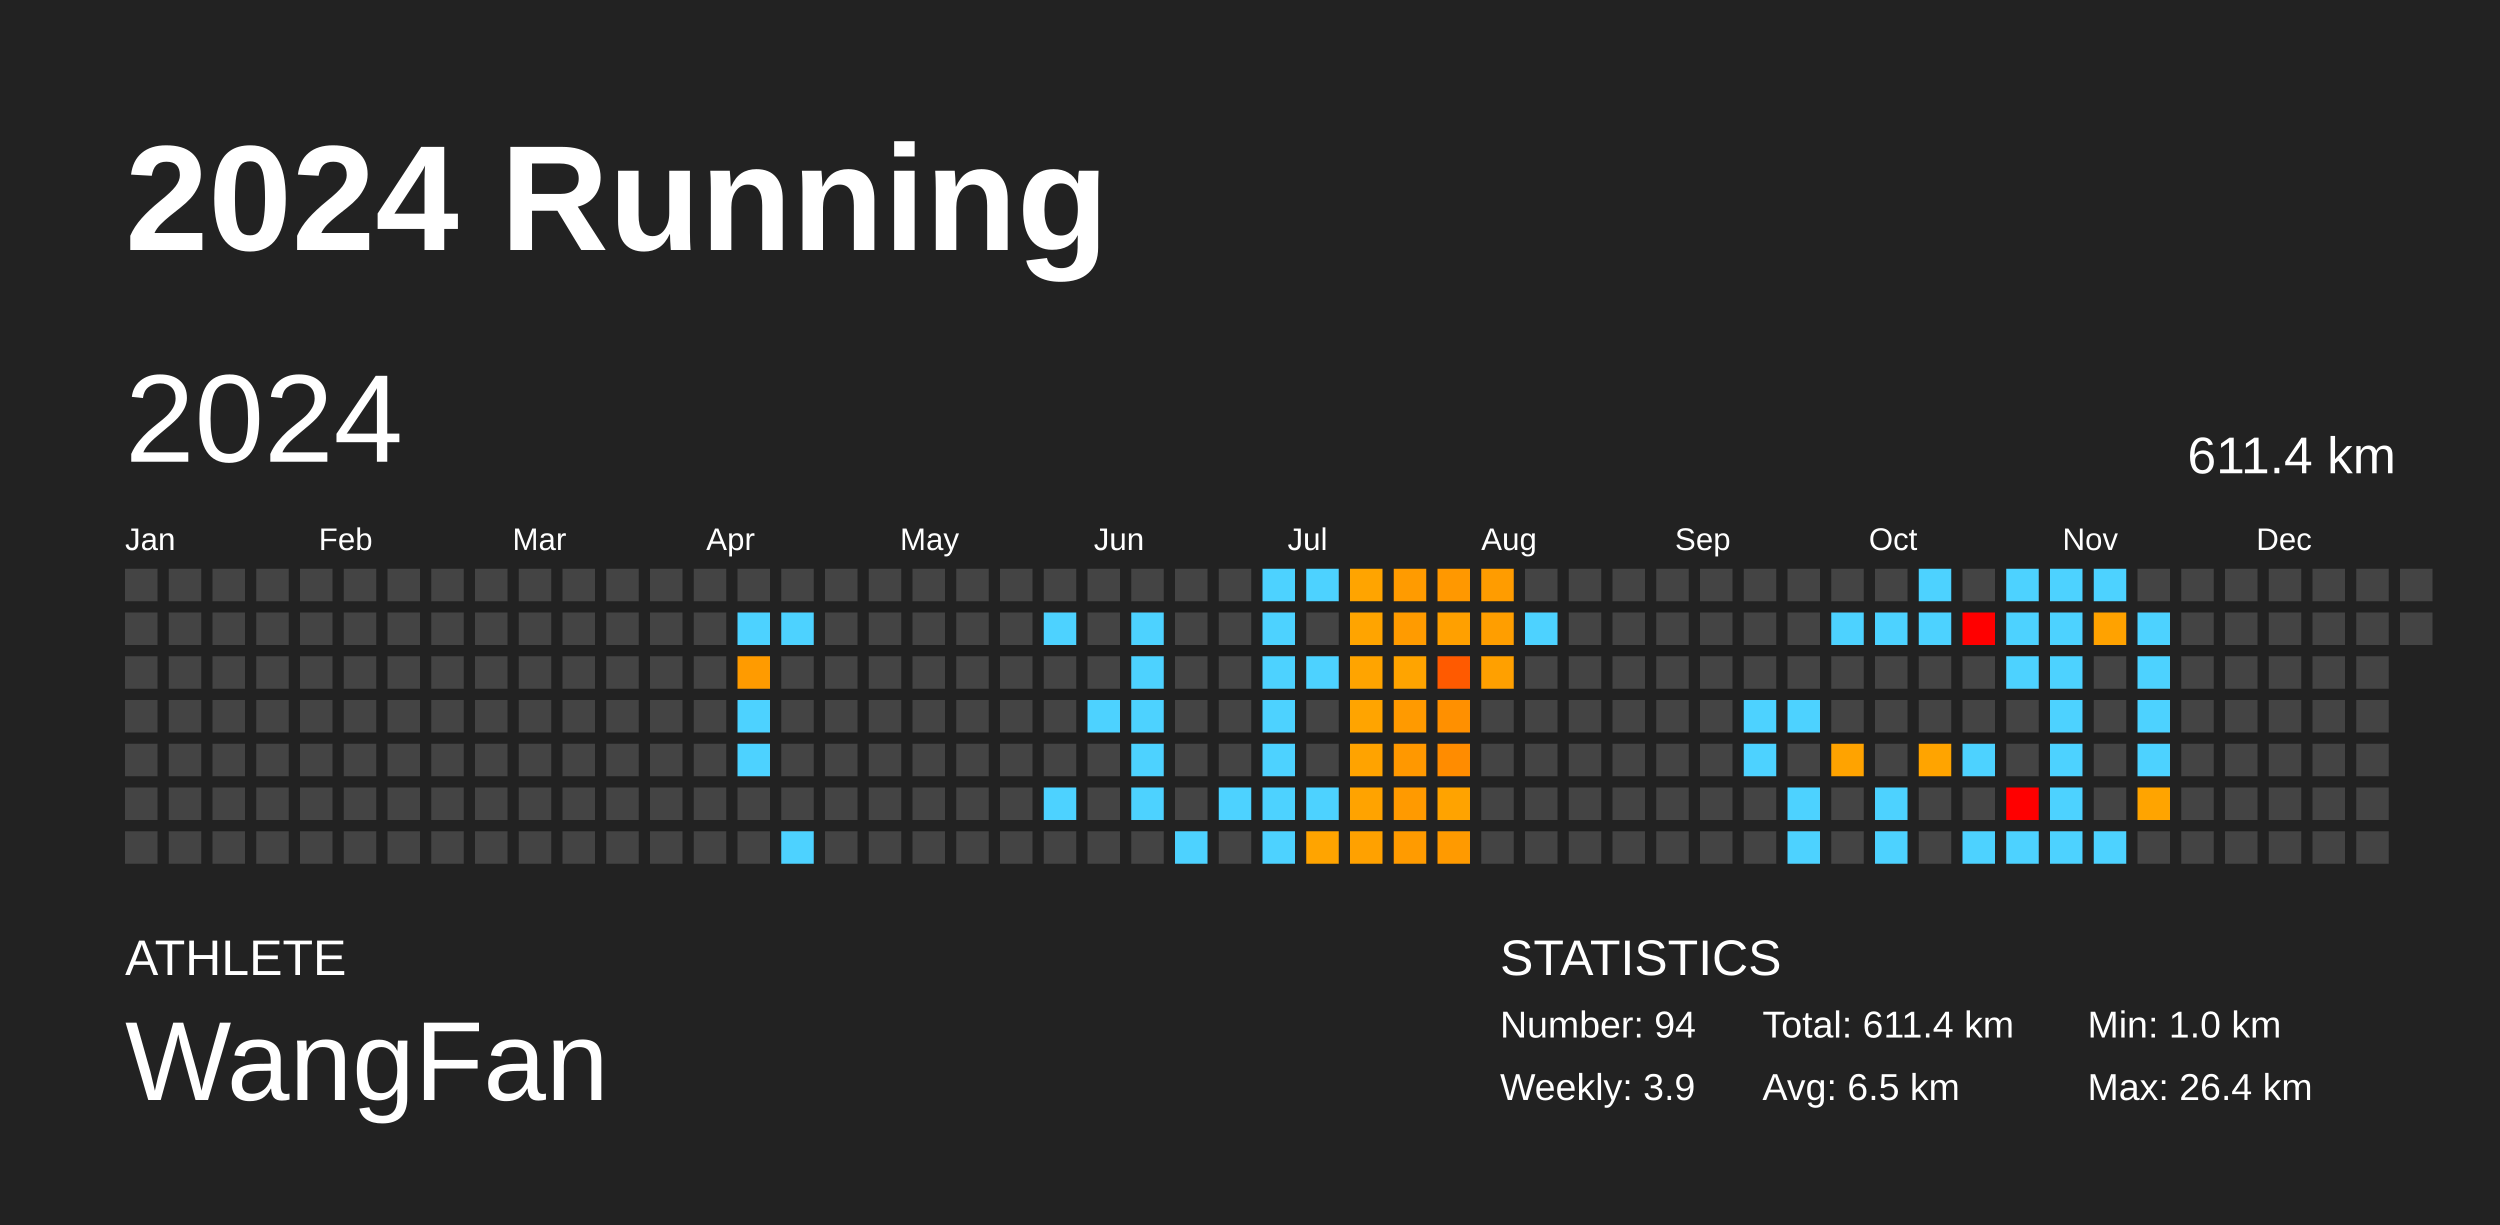
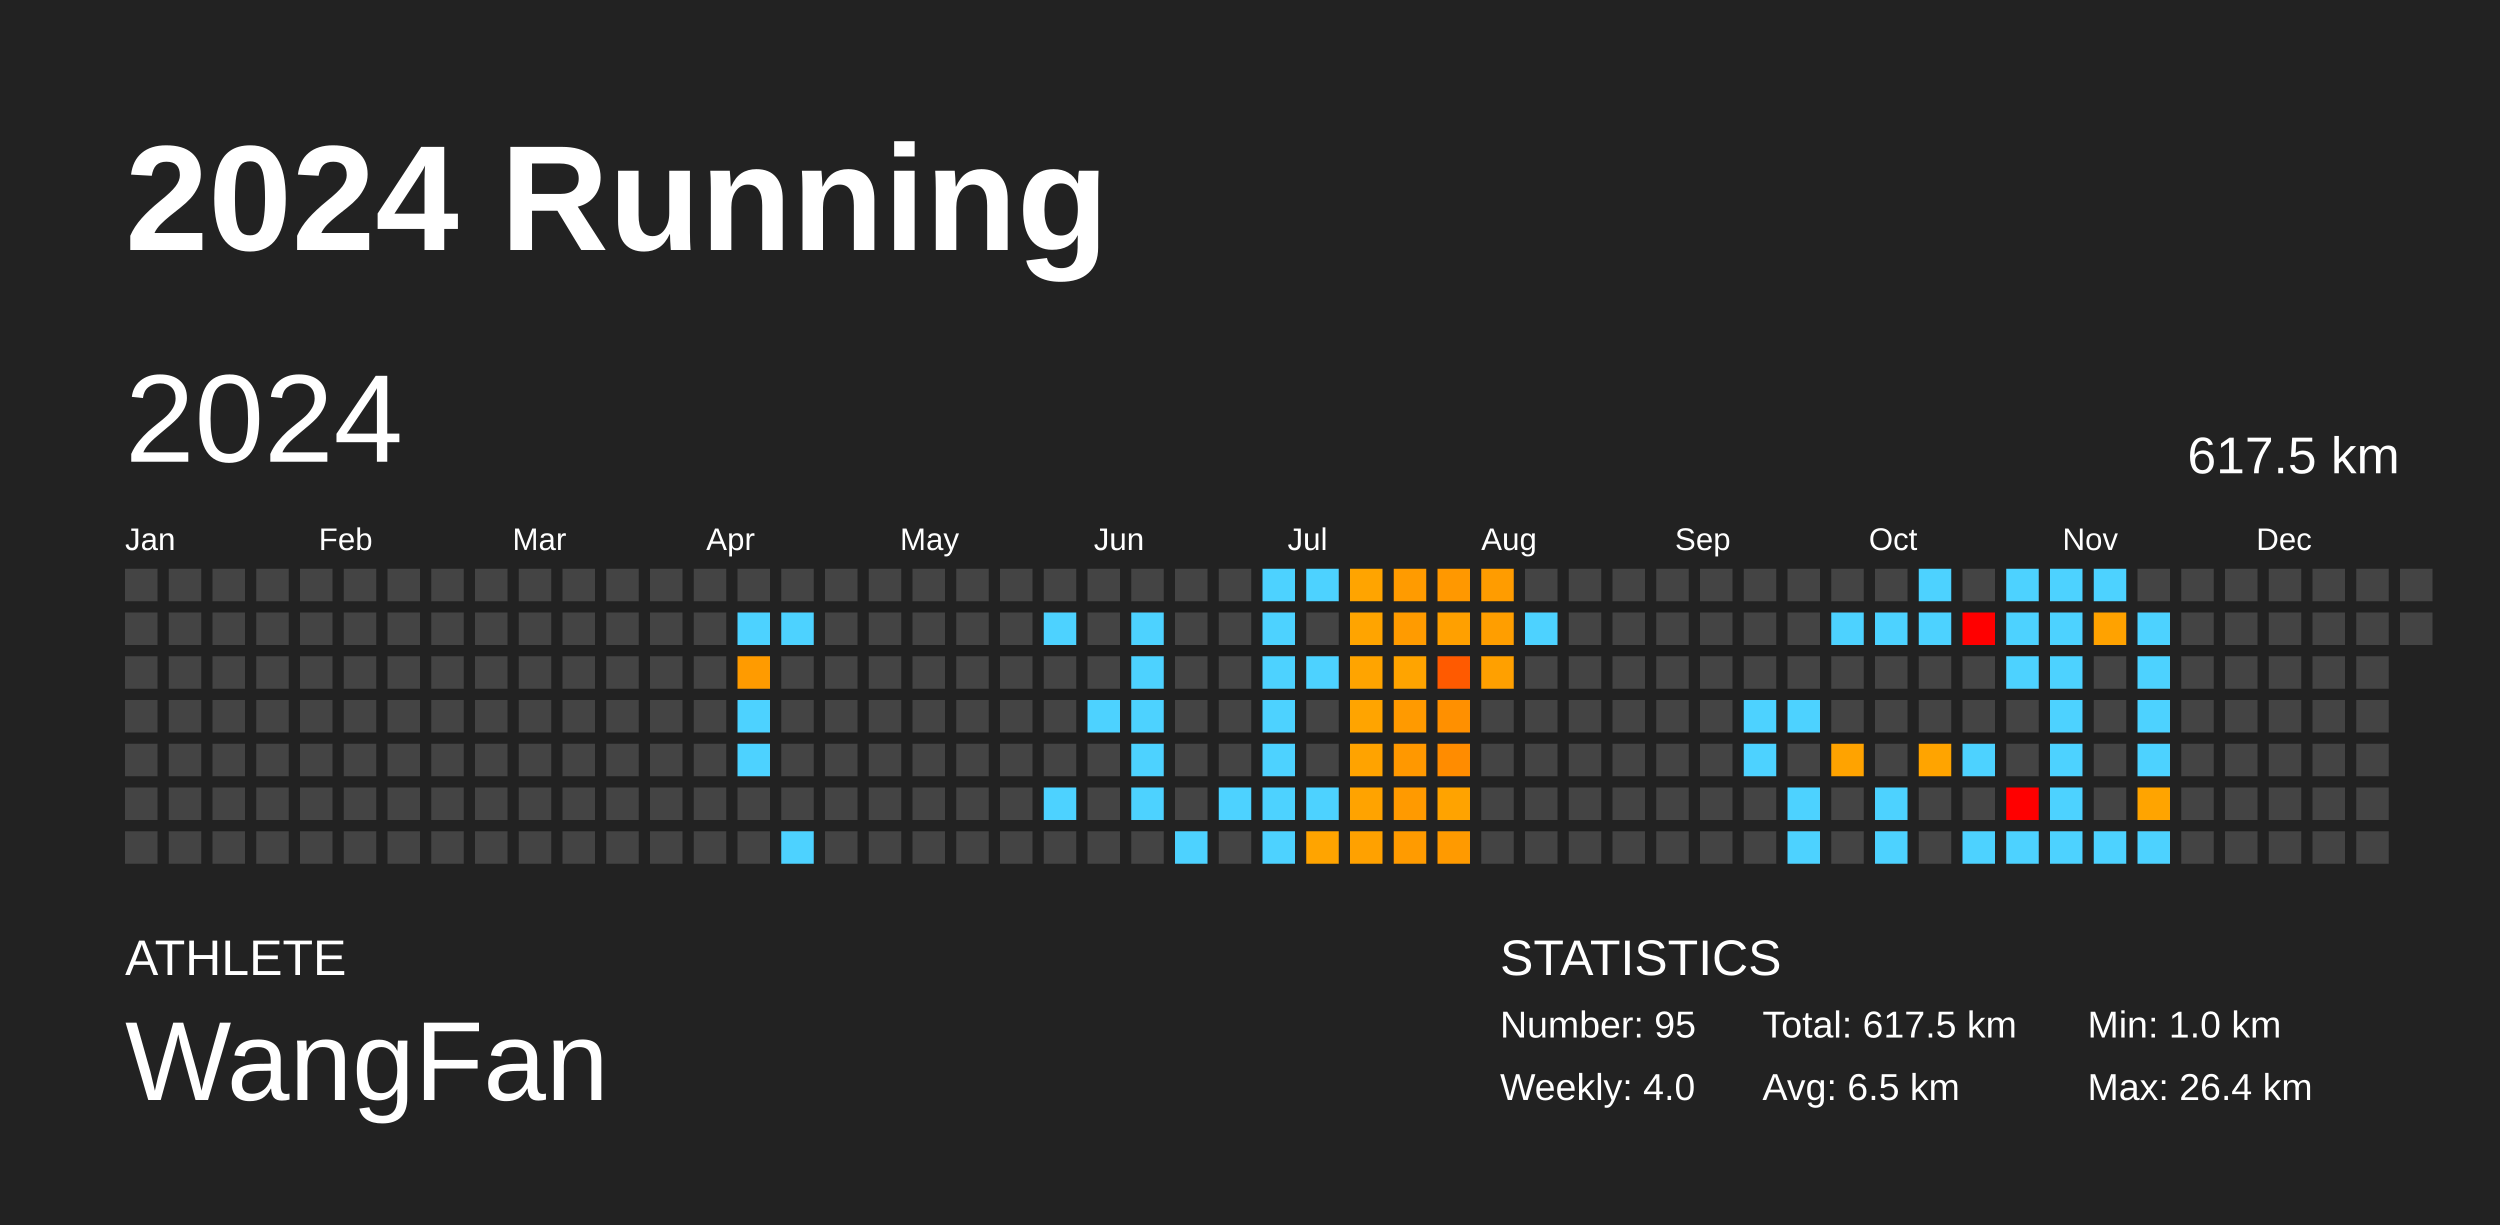
<svg xmlns="http://www.w3.org/2000/svg" baseProfile="full" height="98mm" version="1.1" viewBox="0,0,200,98" width="200mm">
  <defs />
  <rect fill="#222222" height="98" width="200" x="0" y="0" />
  <text fill="#FFFFFF" style="font-size:12px; font-family:Arial; font-weight:bold;" x="10" y="20">2024 Running</text>
  <text fill="#FFFFFF" style="font-size:4px; font-family:Arial" x="10" y="78">ATHLETE</text>
  <text fill="#FFFFFF" style="font-size:9px; font-family:Arial" x="10" y="88">WangFan</text>
  <text fill="#FFFFFF" style="font-size:4px; font-family:Arial" x="120" y="78">STATISTICS</text>
-   <text fill="#FFFFFF" style="font-size:3px; font-family:Arial" x="120" y="83">Number: 94</text>
-   <text fill="#FFFFFF" style="font-size:3px; font-family:Arial" x="120" y="88">Weekly: 3.9</text>
-   <text fill="#FFFFFF" style="font-size:3px; font-family:Arial" x="141" y="83">Total: 611.4 km</text>
+   <text fill="#FFFFFF" style="font-size:3px; font-family:Arial" x="120" y="83">Number: 95</text>
+   <text fill="#FFFFFF" style="font-size:3px; font-family:Arial" x="120" y="88">Weekly: 4.0</text>
+   <text fill="#FFFFFF" style="font-size:3px; font-family:Arial" x="141" y="83">Total: 617.5 km</text>
  <text fill="#FFFFFF" style="font-size:3px; font-family:Arial" x="141" y="88">Avg: 6.5 km</text>
  <text fill="#FFFFFF" style="font-size:3px; font-family:Arial" x="167" y="83">Min: 1.0 km</text>
  <text fill="#FFFFFF" style="font-size:3px; font-family:Arial" x="167" y="88">Max: 26.4 km</text>
  <text dominant-baseline="hanging" fill="#FFFFFF" style="font-size:10.0px; font-family:Arial;" x="10" y="30">2024</text>
-   <text dominant-baseline="hanging" fill="#FFFFFF" style="font-size:4.125px; font-family:Arial;" x="175" y="35">611.4 km</text>
+   <text dominant-baseline="hanging" fill="#FFFFFF" style="font-size:4.125px; font-family:Arial;" x="175" y="35">617.5 km</text>
  <text fill="#FFFFFF" style="font-size:2.5px; font-family:Arial" x="10.0" y="44">Jan</text>
  <text fill="#FFFFFF" style="font-size:2.5px; font-family:Arial" x="25.5" y="44">Feb</text>
  <text fill="#FFFFFF" style="font-size:2.5px; font-family:Arial" x="41.0" y="44">Mar</text>
  <text fill="#FFFFFF" style="font-size:2.5px; font-family:Arial" x="56.5" y="44">Apr</text>
  <text fill="#FFFFFF" style="font-size:2.5px; font-family:Arial" x="72.0" y="44">May</text>
  <text fill="#FFFFFF" style="font-size:2.5px; font-family:Arial" x="87.5" y="44">Jun</text>
  <text fill="#FFFFFF" style="font-size:2.5px; font-family:Arial" x="103.0" y="44">Jul</text>
  <text fill="#FFFFFF" style="font-size:2.5px; font-family:Arial" x="118.5" y="44">Aug</text>
  <text fill="#FFFFFF" style="font-size:2.5px; font-family:Arial" x="134.0" y="44">Sep</text>
  <text fill="#FFFFFF" style="font-size:2.5px; font-family:Arial" x="149.5" y="44">Oct</text>
  <text fill="#FFFFFF" style="font-size:2.5px; font-family:Arial" x="165.0" y="44">Nov</text>
  <text fill="#FFFFFF" style="font-size:2.5px; font-family:Arial" x="180.5" y="44">Dec</text>
  <rect fill="#444444" height="2.6" width="2.6" x="10.0" y="45.5" />
  <rect fill="#444444" height="2.6" width="2.6" x="10.0" y="49.0" />
  <rect fill="#444444" height="2.6" width="2.6" x="10.0" y="52.5" />
  <rect fill="#444444" height="2.6" width="2.6" x="10.0" y="56.0" />
  <rect fill="#444444" height="2.6" width="2.6" x="10.0" y="59.5" />
  <rect fill="#444444" height="2.6" width="2.6" x="10.0" y="63.0" />
  <rect fill="#444444" height="2.6" width="2.6" x="10.0" y="66.5" />
  <rect fill="#444444" height="2.6" width="2.6" x="13.5" y="45.5" />
  <rect fill="#444444" height="2.6" width="2.6" x="13.5" y="49.0" />
  <rect fill="#444444" height="2.6" width="2.6" x="13.5" y="52.5" />
  <rect fill="#444444" height="2.6" width="2.6" x="13.5" y="56.0" />
  <rect fill="#444444" height="2.6" width="2.6" x="13.5" y="59.5" />
  <rect fill="#444444" height="2.6" width="2.6" x="13.5" y="63.0" />
  <rect fill="#444444" height="2.6" width="2.6" x="13.5" y="66.5" />
  <rect fill="#444444" height="2.6" width="2.6" x="17.0" y="45.5" />
  <rect fill="#444444" height="2.6" width="2.6" x="17.0" y="49.0" />
  <rect fill="#444444" height="2.6" width="2.6" x="17.0" y="52.5" />
  <rect fill="#444444" height="2.6" width="2.6" x="17.0" y="56.0" />
  <rect fill="#444444" height="2.6" width="2.6" x="17.0" y="59.5" />
  <rect fill="#444444" height="2.6" width="2.6" x="17.0" y="63.0" />
  <rect fill="#444444" height="2.6" width="2.6" x="17.0" y="66.5" />
  <rect fill="#444444" height="2.6" width="2.6" x="20.5" y="45.5" />
  <rect fill="#444444" height="2.6" width="2.6" x="20.5" y="49.0" />
  <rect fill="#444444" height="2.6" width="2.6" x="20.5" y="52.5" />
  <rect fill="#444444" height="2.6" width="2.6" x="20.5" y="56.0" />
  <rect fill="#444444" height="2.6" width="2.6" x="20.5" y="59.5" />
  <rect fill="#444444" height="2.6" width="2.6" x="20.5" y="63.0" />
  <rect fill="#444444" height="2.6" width="2.6" x="20.5" y="66.5" />
  <rect fill="#444444" height="2.6" width="2.6" x="24.0" y="45.5" />
  <rect fill="#444444" height="2.6" width="2.6" x="24.0" y="49.0" />
  <rect fill="#444444" height="2.6" width="2.6" x="24.0" y="52.5" />
  <rect fill="#444444" height="2.6" width="2.6" x="24.0" y="56.0" />
  <rect fill="#444444" height="2.6" width="2.6" x="24.0" y="59.5" />
  <rect fill="#444444" height="2.6" width="2.6" x="24.0" y="63.0" />
  <rect fill="#444444" height="2.6" width="2.6" x="24.0" y="66.5" />
  <rect fill="#444444" height="2.6" width="2.6" x="27.5" y="45.5" />
  <rect fill="#444444" height="2.6" width="2.6" x="27.5" y="49.0" />
  <rect fill="#444444" height="2.6" width="2.6" x="27.5" y="52.5" />
  <rect fill="#444444" height="2.6" width="2.6" x="27.5" y="56.0" />
  <rect fill="#444444" height="2.6" width="2.6" x="27.5" y="59.5" />
  <rect fill="#444444" height="2.6" width="2.6" x="27.5" y="63.0" />
  <rect fill="#444444" height="2.6" width="2.6" x="27.5" y="66.5" />
  <rect fill="#444444" height="2.6" width="2.6" x="31.0" y="45.5" />
  <rect fill="#444444" height="2.6" width="2.6" x="31.0" y="49.0" />
  <rect fill="#444444" height="2.6" width="2.6" x="31.0" y="52.5" />
  <rect fill="#444444" height="2.6" width="2.6" x="31.0" y="56.0" />
  <rect fill="#444444" height="2.6" width="2.6" x="31.0" y="59.5" />
  <rect fill="#444444" height="2.6" width="2.6" x="31.0" y="63.0" />
  <rect fill="#444444" height="2.6" width="2.6" x="31.0" y="66.5" />
  <rect fill="#444444" height="2.6" width="2.6" x="34.5" y="45.5" />
  <rect fill="#444444" height="2.6" width="2.6" x="34.5" y="49.0" />
  <rect fill="#444444" height="2.6" width="2.6" x="34.5" y="52.5" />
  <rect fill="#444444" height="2.6" width="2.6" x="34.5" y="56.0" />
  <rect fill="#444444" height="2.6" width="2.6" x="34.5" y="59.5" />
  <rect fill="#444444" height="2.6" width="2.6" x="34.5" y="63.0" />
  <rect fill="#444444" height="2.6" width="2.6" x="34.5" y="66.5" />
  <rect fill="#444444" height="2.6" width="2.6" x="38.0" y="45.5" />
  <rect fill="#444444" height="2.6" width="2.6" x="38.0" y="49.0" />
  <rect fill="#444444" height="2.6" width="2.6" x="38.0" y="52.5" />
  <rect fill="#444444" height="2.6" width="2.6" x="38.0" y="56.0" />
  <rect fill="#444444" height="2.6" width="2.6" x="38.0" y="59.5" />
  <rect fill="#444444" height="2.6" width="2.6" x="38.0" y="63.0" />
  <rect fill="#444444" height="2.6" width="2.6" x="38.0" y="66.5" />
  <rect fill="#444444" height="2.6" width="2.6" x="41.5" y="45.5" />
  <rect fill="#444444" height="2.6" width="2.6" x="41.5" y="49.0" />
  <rect fill="#444444" height="2.6" width="2.6" x="41.5" y="52.5" />
  <rect fill="#444444" height="2.6" width="2.6" x="41.5" y="56.0" />
  <rect fill="#444444" height="2.6" width="2.6" x="41.5" y="59.5" />
  <rect fill="#444444" height="2.6" width="2.6" x="41.5" y="63.0" />
  <rect fill="#444444" height="2.6" width="2.6" x="41.5" y="66.5" />
  <rect fill="#444444" height="2.6" width="2.6" x="45.0" y="45.5" />
  <rect fill="#444444" height="2.6" width="2.6" x="45.0" y="49.0" />
  <rect fill="#444444" height="2.6" width="2.6" x="45.0" y="52.5" />
  <rect fill="#444444" height="2.6" width="2.6" x="45.0" y="56.0" />
  <rect fill="#444444" height="2.6" width="2.6" x="45.0" y="59.5" />
  <rect fill="#444444" height="2.6" width="2.6" x="45.0" y="63.0" />
  <rect fill="#444444" height="2.6" width="2.6" x="45.0" y="66.5" />
  <rect fill="#444444" height="2.6" width="2.6" x="48.5" y="45.5" />
  <rect fill="#444444" height="2.6" width="2.6" x="48.5" y="49.0" />
  <rect fill="#444444" height="2.6" width="2.6" x="48.5" y="52.5" />
  <rect fill="#444444" height="2.6" width="2.6" x="48.5" y="56.0" />
  <rect fill="#444444" height="2.6" width="2.6" x="48.5" y="59.5" />
  <rect fill="#444444" height="2.6" width="2.6" x="48.5" y="63.0" />
  <rect fill="#444444" height="2.6" width="2.6" x="48.5" y="66.5" />
  <rect fill="#444444" height="2.6" width="2.6" x="52.0" y="45.5" />
  <rect fill="#444444" height="2.6" width="2.6" x="52.0" y="49.0" />
  <rect fill="#444444" height="2.6" width="2.6" x="52.0" y="52.5" />
  <rect fill="#444444" height="2.6" width="2.6" x="52.0" y="56.0" />
  <rect fill="#444444" height="2.6" width="2.6" x="52.0" y="59.5" />
  <rect fill="#444444" height="2.6" width="2.6" x="52.0" y="63.0" />
  <rect fill="#444444" height="2.6" width="2.6" x="52.0" y="66.5" />
  <rect fill="#444444" height="2.6" width="2.6" x="55.5" y="45.5" />
  <rect fill="#444444" height="2.6" width="2.6" x="55.5" y="49.0" />
  <rect fill="#444444" height="2.6" width="2.6" x="55.5" y="52.5" />
  <rect fill="#444444" height="2.6" width="2.6" x="55.5" y="56.0" />
  <rect fill="#444444" height="2.6" width="2.6" x="55.5" y="59.5" />
  <rect fill="#444444" height="2.6" width="2.6" x="55.5" y="63.0" />
  <rect fill="#444444" height="2.6" width="2.6" x="55.5" y="66.5" />
  <rect fill="#444444" height="2.6" width="2.6" x="59.0" y="45.5" />
  <rect fill="#4dd2ff" height="2.6" width="2.6" x="59.0" y="49.0" />
  <rect fill="#ff9b00" height="2.6" width="2.6" x="59.0" y="52.5" />
  <rect fill="#4dd2ff" height="2.6" width="2.6" x="59.0" y="56.0" />
  <rect fill="#4dd2ff" height="2.6" width="2.6" x="59.0" y="59.5" />
  <rect fill="#444444" height="2.6" width="2.6" x="59.0" y="63.0" />
  <rect fill="#444444" height="2.6" width="2.6" x="59.0" y="66.5" />
  <rect fill="#444444" height="2.6" width="2.6" x="62.5" y="45.5" />
  <rect fill="#4dd2ff" height="2.6" width="2.6" x="62.5" y="49.0" />
  <rect fill="#444444" height="2.6" width="2.6" x="62.5" y="52.5" />
  <rect fill="#444444" height="2.6" width="2.6" x="62.5" y="56.0" />
  <rect fill="#444444" height="2.6" width="2.6" x="62.5" y="59.5" />
  <rect fill="#444444" height="2.6" width="2.6" x="62.5" y="63.0" />
  <rect fill="#4dd2ff" height="2.6" width="2.6" x="62.5" y="66.5" />
  <rect fill="#444444" height="2.6" width="2.6" x="66.0" y="45.5" />
  <rect fill="#444444" height="2.6" width="2.6" x="66.0" y="49.0" />
  <rect fill="#444444" height="2.6" width="2.6" x="66.0" y="52.5" />
  <rect fill="#444444" height="2.6" width="2.6" x="66.0" y="56.0" />
  <rect fill="#444444" height="2.6" width="2.6" x="66.0" y="59.5" />
  <rect fill="#444444" height="2.6" width="2.6" x="66.0" y="63.0" />
  <rect fill="#444444" height="2.6" width="2.6" x="66.0" y="66.5" />
  <rect fill="#444444" height="2.6" width="2.6" x="69.5" y="45.5" />
  <rect fill="#444444" height="2.6" width="2.6" x="69.5" y="49.0" />
  <rect fill="#444444" height="2.6" width="2.6" x="69.5" y="52.5" />
  <rect fill="#444444" height="2.6" width="2.6" x="69.5" y="56.0" />
  <rect fill="#444444" height="2.6" width="2.6" x="69.5" y="59.5" />
  <rect fill="#444444" height="2.6" width="2.6" x="69.5" y="63.0" />
  <rect fill="#444444" height="2.6" width="2.6" x="69.5" y="66.5" />
  <rect fill="#444444" height="2.6" width="2.6" x="73.0" y="45.5" />
  <rect fill="#444444" height="2.6" width="2.6" x="73.0" y="49.0" />
  <rect fill="#444444" height="2.6" width="2.6" x="73.0" y="52.5" />
  <rect fill="#444444" height="2.6" width="2.6" x="73.0" y="56.0" />
  <rect fill="#444444" height="2.6" width="2.6" x="73.0" y="59.5" />
  <rect fill="#444444" height="2.6" width="2.6" x="73.0" y="63.0" />
  <rect fill="#444444" height="2.6" width="2.6" x="73.0" y="66.5" />
  <rect fill="#444444" height="2.6" width="2.6" x="76.5" y="45.5" />
  <rect fill="#444444" height="2.6" width="2.6" x="76.5" y="49.0" />
  <rect fill="#444444" height="2.6" width="2.6" x="76.5" y="52.5" />
  <rect fill="#444444" height="2.6" width="2.6" x="76.5" y="56.0" />
  <rect fill="#444444" height="2.6" width="2.6" x="76.5" y="59.5" />
  <rect fill="#444444" height="2.6" width="2.6" x="76.5" y="63.0" />
  <rect fill="#444444" height="2.6" width="2.6" x="76.5" y="66.5" />
  <rect fill="#444444" height="2.6" width="2.6" x="80.0" y="45.5" />
  <rect fill="#444444" height="2.6" width="2.6" x="80.0" y="49.0" />
  <rect fill="#444444" height="2.6" width="2.6" x="80.0" y="52.5" />
  <rect fill="#444444" height="2.6" width="2.6" x="80.0" y="56.0" />
  <rect fill="#444444" height="2.6" width="2.6" x="80.0" y="59.5" />
  <rect fill="#444444" height="2.6" width="2.6" x="80.0" y="63.0" />
  <rect fill="#444444" height="2.6" width="2.6" x="80.0" y="66.5" />
  <rect fill="#444444" height="2.6" width="2.6" x="83.5" y="45.5" />
  <rect fill="#4dd2ff" height="2.6" width="2.6" x="83.5" y="49.0" />
  <rect fill="#444444" height="2.6" width="2.6" x="83.5" y="52.5" />
  <rect fill="#444444" height="2.6" width="2.6" x="83.5" y="56.0" />
  <rect fill="#444444" height="2.6" width="2.6" x="83.5" y="59.5" />
  <rect fill="#4dd2ff" height="2.6" width="2.6" x="83.5" y="63.0" />
  <rect fill="#444444" height="2.6" width="2.6" x="83.5" y="66.5" />
  <rect fill="#444444" height="2.6" width="2.6" x="87.0" y="45.5" />
  <rect fill="#444444" height="2.6" width="2.6" x="87.0" y="49.0" />
  <rect fill="#444444" height="2.6" width="2.6" x="87.0" y="52.5" />
  <rect fill="#4dd2ff" height="2.6" width="2.6" x="87.0" y="56.0" />
  <rect fill="#444444" height="2.6" width="2.6" x="87.0" y="59.5" />
  <rect fill="#444444" height="2.6" width="2.6" x="87.0" y="63.0" />
  <rect fill="#444444" height="2.6" width="2.6" x="87.0" y="66.5" />
  <rect fill="#444444" height="2.6" width="2.6" x="90.5" y="45.5" />
  <rect fill="#4dd2ff" height="2.6" width="2.6" x="90.5" y="49.0" />
  <rect fill="#4dd2ff" height="2.6" width="2.6" x="90.5" y="52.5" />
  <rect fill="#4dd2ff" height="2.6" width="2.6" x="90.5" y="56.0" />
  <rect fill="#4dd2ff" height="2.6" width="2.6" x="90.5" y="59.5" />
  <rect fill="#4dd2ff" height="2.6" width="2.6" x="90.5" y="63.0" />
  <rect fill="#444444" height="2.6" width="2.6" x="90.5" y="66.5" />
  <rect fill="#444444" height="2.6" width="2.6" x="94.0" y="45.5" />
  <rect fill="#444444" height="2.6" width="2.6" x="94.0" y="49.0" />
  <rect fill="#444444" height="2.6" width="2.6" x="94.0" y="52.5" />
  <rect fill="#444444" height="2.6" width="2.6" x="94.0" y="56.0" />
  <rect fill="#444444" height="2.6" width="2.6" x="94.0" y="59.5" />
  <rect fill="#444444" height="2.6" width="2.6" x="94.0" y="63.0" />
  <rect fill="#4dd2ff" height="2.6" width="2.6" x="94.0" y="66.5" />
  <rect fill="#444444" height="2.6" width="2.6" x="97.5" y="45.5" />
  <rect fill="#444444" height="2.6" width="2.6" x="97.5" y="49.0" />
  <rect fill="#444444" height="2.6" width="2.6" x="97.5" y="52.5" />
  <rect fill="#444444" height="2.6" width="2.6" x="97.5" y="56.0" />
  <rect fill="#444444" height="2.6" width="2.6" x="97.5" y="59.5" />
  <rect fill="#4dd2ff" height="2.6" width="2.6" x="97.5" y="63.0" />
  <rect fill="#444444" height="2.6" width="2.6" x="97.5" y="66.5" />
  <rect fill="#4dd2ff" height="2.6" width="2.6" x="101.0" y="45.5" />
  <rect fill="#4dd2ff" height="2.6" width="2.6" x="101.0" y="49.0" />
  <rect fill="#4dd2ff" height="2.6" width="2.6" x="101.0" y="52.5" />
  <rect fill="#4dd2ff" height="2.6" width="2.6" x="101.0" y="56.0" />
  <rect fill="#4dd2ff" height="2.6" width="2.6" x="101.0" y="59.5" />
  <rect fill="#4dd2ff" height="2.6" width="2.6" x="101.0" y="63.0" />
  <rect fill="#4dd2ff" height="2.6" width="2.6" x="101.0" y="66.5" />
  <rect fill="#4dd2ff" height="2.6" width="2.6" x="104.5" y="45.5" />
  <rect fill="#444444" height="2.6" width="2.6" x="104.5" y="49.0" />
  <rect fill="#4dd2ff" height="2.6" width="2.6" x="104.5" y="52.5" />
  <rect fill="#444444" height="2.6" width="2.6" x="104.5" y="56.0" />
  <rect fill="#444444" height="2.6" width="2.6" x="104.5" y="59.5" />
  <rect fill="#4dd2ff" height="2.6" width="2.6" x="104.5" y="63.0" />
  <rect fill="#ffa400" height="2.6" width="2.6" x="104.5" y="66.5" />
  <rect fill="#ffa400" height="2.6" width="2.6" x="108.0" y="45.5" />
  <rect fill="#ffa400" height="2.6" width="2.6" x="108.0" y="49.0" />
  <rect fill="#ffa400" height="2.6" width="2.6" x="108.0" y="52.5" />
  <rect fill="#ffa400" height="2.6" width="2.6" x="108.0" y="56.0" />
  <rect fill="#ffa300" height="2.6" width="2.6" x="108.0" y="59.5" />
  <rect fill="#ffa300" height="2.6" width="2.6" x="108.0" y="63.0" />
  <rect fill="#ffa100" height="2.6" width="2.6" x="108.0" y="66.5" />
  <rect fill="#ff9b00" height="2.6" width="2.6" x="111.5" y="45.5" />
  <rect fill="#ff9b00" height="2.6" width="2.6" x="111.5" y="49.0" />
  <rect fill="#ffa400" height="2.6" width="2.6" x="111.5" y="52.5" />
  <rect fill="#ff9a00" height="2.6" width="2.6" x="111.5" y="56.0" />
  <rect fill="#ff9800" height="2.6" width="2.6" x="111.5" y="59.5" />
  <rect fill="#ff9a00" height="2.6" width="2.6" x="111.5" y="63.0" />
  <rect fill="#ff9b00" height="2.6" width="2.6" x="111.5" y="66.5" />
  <rect fill="#ff9800" height="2.6" width="2.6" x="115.0" y="45.5" />
  <rect fill="#ffa000" height="2.6" width="2.6" x="115.0" y="49.0" />
  <rect fill="#ff5a00" height="2.6" width="2.6" x="115.0" y="52.5" />
  <rect fill="#ff9000" height="2.6" width="2.6" x="115.0" y="56.0" />
  <rect fill="#ff8c00" height="2.6" width="2.6" x="115.0" y="59.5" />
  <rect fill="#ffa300" height="2.6" width="2.6" x="115.0" y="63.0" />
  <rect fill="#ff9a00" height="2.6" width="2.6" x="115.0" y="66.5" />
  <rect fill="#ff9c00" height="2.6" width="2.6" x="118.5" y="45.5" />
  <rect fill="#ff9e00" height="2.6" width="2.6" x="118.5" y="49.0" />
  <rect fill="#ffa000" height="2.6" width="2.6" x="118.5" y="52.5" />
  <rect fill="#444444" height="2.6" width="2.6" x="118.5" y="56.0" />
  <rect fill="#444444" height="2.6" width="2.6" x="118.5" y="59.5" />
  <rect fill="#444444" height="2.6" width="2.6" x="118.5" y="63.0" />
  <rect fill="#444444" height="2.6" width="2.6" x="118.5" y="66.5" />
  <rect fill="#444444" height="2.6" width="2.6" x="122.0" y="45.5" />
  <rect fill="#4dd2ff" height="2.6" width="2.6" x="122.0" y="49.0" />
  <rect fill="#444444" height="2.6" width="2.6" x="122.0" y="52.5" />
  <rect fill="#444444" height="2.6" width="2.6" x="122.0" y="56.0" />
  <rect fill="#444444" height="2.6" width="2.6" x="122.0" y="59.5" />
  <rect fill="#444444" height="2.6" width="2.6" x="122.0" y="63.0" />
  <rect fill="#444444" height="2.6" width="2.6" x="122.0" y="66.5" />
  <rect fill="#444444" height="2.6" width="2.6" x="125.5" y="45.5" />
  <rect fill="#444444" height="2.6" width="2.6" x="125.5" y="49.0" />
  <rect fill="#444444" height="2.6" width="2.6" x="125.5" y="52.5" />
  <rect fill="#444444" height="2.6" width="2.6" x="125.5" y="56.0" />
  <rect fill="#444444" height="2.6" width="2.6" x="125.5" y="59.5" />
  <rect fill="#444444" height="2.6" width="2.6" x="125.5" y="63.0" />
  <rect fill="#444444" height="2.6" width="2.6" x="125.5" y="66.5" />
  <rect fill="#444444" height="2.6" width="2.6" x="129.0" y="45.5" />
  <rect fill="#444444" height="2.6" width="2.6" x="129.0" y="49.0" />
  <rect fill="#444444" height="2.6" width="2.6" x="129.0" y="52.5" />
  <rect fill="#444444" height="2.6" width="2.6" x="129.0" y="56.0" />
  <rect fill="#444444" height="2.6" width="2.6" x="129.0" y="59.5" />
  <rect fill="#444444" height="2.6" width="2.6" x="129.0" y="63.0" />
  <rect fill="#444444" height="2.6" width="2.6" x="129.0" y="66.5" />
  <rect fill="#444444" height="2.6" width="2.6" x="132.5" y="45.5" />
  <rect fill="#444444" height="2.6" width="2.6" x="132.5" y="49.0" />
  <rect fill="#444444" height="2.6" width="2.6" x="132.5" y="52.5" />
  <rect fill="#444444" height="2.6" width="2.6" x="132.5" y="56.0" />
  <rect fill="#444444" height="2.6" width="2.6" x="132.5" y="59.5" />
  <rect fill="#444444" height="2.6" width="2.6" x="132.5" y="63.0" />
  <rect fill="#444444" height="2.6" width="2.6" x="132.5" y="66.5" />
  <rect fill="#444444" height="2.6" width="2.6" x="136.0" y="45.5" />
  <rect fill="#444444" height="2.6" width="2.6" x="136.0" y="49.0" />
  <rect fill="#444444" height="2.6" width="2.6" x="136.0" y="52.5" />
  <rect fill="#444444" height="2.6" width="2.6" x="136.0" y="56.0" />
  <rect fill="#444444" height="2.6" width="2.6" x="136.0" y="59.5" />
  <rect fill="#444444" height="2.6" width="2.6" x="136.0" y="63.0" />
  <rect fill="#444444" height="2.6" width="2.6" x="136.0" y="66.5" />
  <rect fill="#444444" height="2.6" width="2.6" x="139.5" y="45.5" />
  <rect fill="#444444" height="2.6" width="2.6" x="139.5" y="49.0" />
  <rect fill="#444444" height="2.6" width="2.6" x="139.5" y="52.5" />
  <rect fill="#4dd2ff" height="2.6" width="2.6" x="139.5" y="56.0" />
  <rect fill="#4dd2ff" height="2.6" width="2.6" x="139.5" y="59.5" />
  <rect fill="#444444" height="2.6" width="2.6" x="139.5" y="63.0" />
  <rect fill="#444444" height="2.6" width="2.6" x="139.5" y="66.5" />
  <rect fill="#444444" height="2.6" width="2.6" x="143.0" y="45.5" />
  <rect fill="#444444" height="2.6" width="2.6" x="143.0" y="49.0" />
  <rect fill="#444444" height="2.6" width="2.6" x="143.0" y="52.5" />
  <rect fill="#4dd2ff" height="2.6" width="2.6" x="143.0" y="56.0" />
  <rect fill="#444444" height="2.6" width="2.6" x="143.0" y="59.5" />
  <rect fill="#4dd2ff" height="2.6" width="2.6" x="143.0" y="63.0" />
  <rect fill="#4dd2ff" height="2.6" width="2.6" x="143.0" y="66.5" />
  <rect fill="#444444" height="2.6" width="2.6" x="146.5" y="45.5" />
  <rect fill="#4dd2ff" height="2.6" width="2.6" x="146.5" y="49.0" />
  <rect fill="#444444" height="2.6" width="2.6" x="146.5" y="52.5" />
  <rect fill="#444444" height="2.6" width="2.6" x="146.5" y="56.0" />
  <rect fill="#ffa300" height="2.6" width="2.6" x="146.5" y="59.5" />
  <rect fill="#444444" height="2.6" width="2.6" x="146.5" y="63.0" />
  <rect fill="#444444" height="2.6" width="2.6" x="146.5" y="66.5" />
  <rect fill="#444444" height="2.6" width="2.6" x="150.0" y="45.5" />
  <rect fill="#4dd2ff" height="2.6" width="2.6" x="150.0" y="49.0" />
  <rect fill="#444444" height="2.6" width="2.6" x="150.0" y="52.5" />
  <rect fill="#444444" height="2.6" width="2.6" x="150.0" y="56.0" />
  <rect fill="#444444" height="2.6" width="2.6" x="150.0" y="59.5" />
  <rect fill="#4dd2ff" height="2.6" width="2.6" x="150.0" y="63.0" />
  <rect fill="#4dd2ff" height="2.6" width="2.6" x="150.0" y="66.5" />
  <rect fill="#4dd2ff" height="2.6" width="2.6" x="153.5" y="45.5" />
  <rect fill="#4dd2ff" height="2.6" width="2.6" x="153.5" y="49.0" />
  <rect fill="#444444" height="2.6" width="2.6" x="153.5" y="52.5" />
  <rect fill="#444444" height="2.6" width="2.6" x="153.5" y="56.0" />
  <rect fill="#ffa400" height="2.6" width="2.6" x="153.5" y="59.5" />
  <rect fill="#444444" height="2.6" width="2.6" x="153.5" y="63.0" />
  <rect fill="#444444" height="2.6" width="2.6" x="153.5" y="66.5" />
  <rect fill="#444444" height="2.6" width="2.6" x="157.0" y="45.5" />
  <rect fill="red" height="2.6" width="2.6" x="157.0" y="49.0" />
  <rect fill="#444444" height="2.6" width="2.6" x="157.0" y="52.5" />
  <rect fill="#444444" height="2.6" width="2.6" x="157.0" y="56.0" />
  <rect fill="#4dd2ff" height="2.6" width="2.6" x="157.0" y="59.5" />
  <rect fill="#444444" height="2.6" width="2.6" x="157.0" y="63.0" />
  <rect fill="#4dd2ff" height="2.6" width="2.6" x="157.0" y="66.5" />
  <rect fill="#4dd2ff" height="2.6" width="2.6" x="160.5" y="45.5" />
  <rect fill="#4dd2ff" height="2.6" width="2.6" x="160.5" y="49.0" />
  <rect fill="#4dd2ff" height="2.6" width="2.6" x="160.5" y="52.5" />
  <rect fill="#444444" height="2.6" width="2.6" x="160.5" y="56.0" />
  <rect fill="#444444" height="2.6" width="2.6" x="160.5" y="59.5" />
  <rect fill="red" height="2.6" width="2.6" x="160.5" y="63.0" />
  <rect fill="#4dd2ff" height="2.6" width="2.6" x="160.5" y="66.5" />
  <rect fill="#4dd2ff" height="2.6" width="2.6" x="164.0" y="45.5" />
  <rect fill="#4dd2ff" height="2.6" width="2.6" x="164.0" y="49.0" />
  <rect fill="#4dd2ff" height="2.6" width="2.6" x="164.0" y="52.5" />
  <rect fill="#4dd2ff" height="2.6" width="2.6" x="164.0" y="56.0" />
  <rect fill="#4dd2ff" height="2.6" width="2.6" x="164.0" y="59.5" />
  <rect fill="#4dd2ff" height="2.6" width="2.6" x="164.0" y="63.0" />
  <rect fill="#4dd2ff" height="2.6" width="2.6" x="164.0" y="66.5" />
  <rect fill="#4dd2ff" height="2.6" width="2.6" x="167.5" y="45.5" />
  <rect fill="#ffa200" height="2.6" width="2.6" x="167.5" y="49.0" />
  <rect fill="#444444" height="2.6" width="2.6" x="167.5" y="52.5" />
  <rect fill="#444444" height="2.6" width="2.6" x="167.5" y="56.0" />
  <rect fill="#444444" height="2.6" width="2.6" x="167.5" y="59.5" />
  <rect fill="#444444" height="2.6" width="2.6" x="167.5" y="63.0" />
  <rect fill="#4dd2ff" height="2.6" width="2.6" x="167.5" y="66.5" />
  <rect fill="#444444" height="2.6" width="2.6" x="171.0" y="45.5" />
  <rect fill="#4dd2ff" height="2.6" width="2.6" x="171.0" y="49.0" />
  <rect fill="#4dd2ff" height="2.6" width="2.6" x="171.0" y="52.5" />
  <rect fill="#4dd2ff" height="2.6" width="2.6" x="171.0" y="56.0" />
  <rect fill="#4dd2ff" height="2.6" width="2.6" x="171.0" y="59.5" />
  <rect fill="#ffa400" height="2.6" width="2.6" x="171.0" y="63.0" />
-   <rect fill="#444444" height="2.6" width="2.6" x="171.0" y="66.5" />
+   <rect fill="#4dd2ff" height="2.6" width="2.6" x="171.0" y="66.5" />
  <rect fill="#444444" height="2.6" width="2.6" x="174.5" y="45.5" />
  <rect fill="#444444" height="2.6" width="2.6" x="174.5" y="49.0" />
  <rect fill="#444444" height="2.6" width="2.6" x="174.5" y="52.5" />
  <rect fill="#444444" height="2.6" width="2.6" x="174.5" y="56.0" />
  <rect fill="#444444" height="2.6" width="2.6" x="174.5" y="59.5" />
  <rect fill="#444444" height="2.6" width="2.6" x="174.5" y="63.0" />
  <rect fill="#444444" height="2.6" width="2.6" x="174.5" y="66.5" />
  <rect fill="#444444" height="2.6" width="2.6" x="178.0" y="45.5" />
  <rect fill="#444444" height="2.6" width="2.6" x="178.0" y="49.0" />
  <rect fill="#444444" height="2.6" width="2.6" x="178.0" y="52.5" />
  <rect fill="#444444" height="2.6" width="2.6" x="178.0" y="56.0" />
  <rect fill="#444444" height="2.6" width="2.6" x="178.0" y="59.5" />
  <rect fill="#444444" height="2.6" width="2.6" x="178.0" y="63.0" />
  <rect fill="#444444" height="2.6" width="2.6" x="178.0" y="66.5" />
  <rect fill="#444444" height="2.6" width="2.6" x="181.5" y="45.5" />
  <rect fill="#444444" height="2.6" width="2.6" x="181.5" y="49.0" />
  <rect fill="#444444" height="2.6" width="2.6" x="181.5" y="52.5" />
  <rect fill="#444444" height="2.6" width="2.6" x="181.5" y="56.0" />
  <rect fill="#444444" height="2.6" width="2.6" x="181.5" y="59.5" />
  <rect fill="#444444" height="2.6" width="2.6" x="181.5" y="63.0" />
  <rect fill="#444444" height="2.6" width="2.6" x="181.5" y="66.5" />
  <rect fill="#444444" height="2.6" width="2.6" x="185.0" y="45.5" />
  <rect fill="#444444" height="2.6" width="2.6" x="185.0" y="49.0" />
  <rect fill="#444444" height="2.6" width="2.6" x="185.0" y="52.5" />
  <rect fill="#444444" height="2.6" width="2.6" x="185.0" y="56.0" />
  <rect fill="#444444" height="2.6" width="2.6" x="185.0" y="59.5" />
  <rect fill="#444444" height="2.6" width="2.6" x="185.0" y="63.0" />
  <rect fill="#444444" height="2.6" width="2.6" x="185.0" y="66.5" />
  <rect fill="#444444" height="2.6" width="2.6" x="188.5" y="45.5" />
  <rect fill="#444444" height="2.6" width="2.6" x="188.5" y="49.0" />
  <rect fill="#444444" height="2.6" width="2.6" x="188.5" y="52.5" />
  <rect fill="#444444" height="2.6" width="2.6" x="188.5" y="56.0" />
  <rect fill="#444444" height="2.6" width="2.6" x="188.5" y="59.5" />
  <rect fill="#444444" height="2.6" width="2.6" x="188.5" y="63.0" />
  <rect fill="#444444" height="2.6" width="2.6" x="188.5" y="66.5" />
  <rect fill="#444444" height="2.6" width="2.6" x="192.0" y="45.5" />
  <rect fill="#444444" height="2.6" width="2.6" x="192.0" y="49.0" />
</svg>
